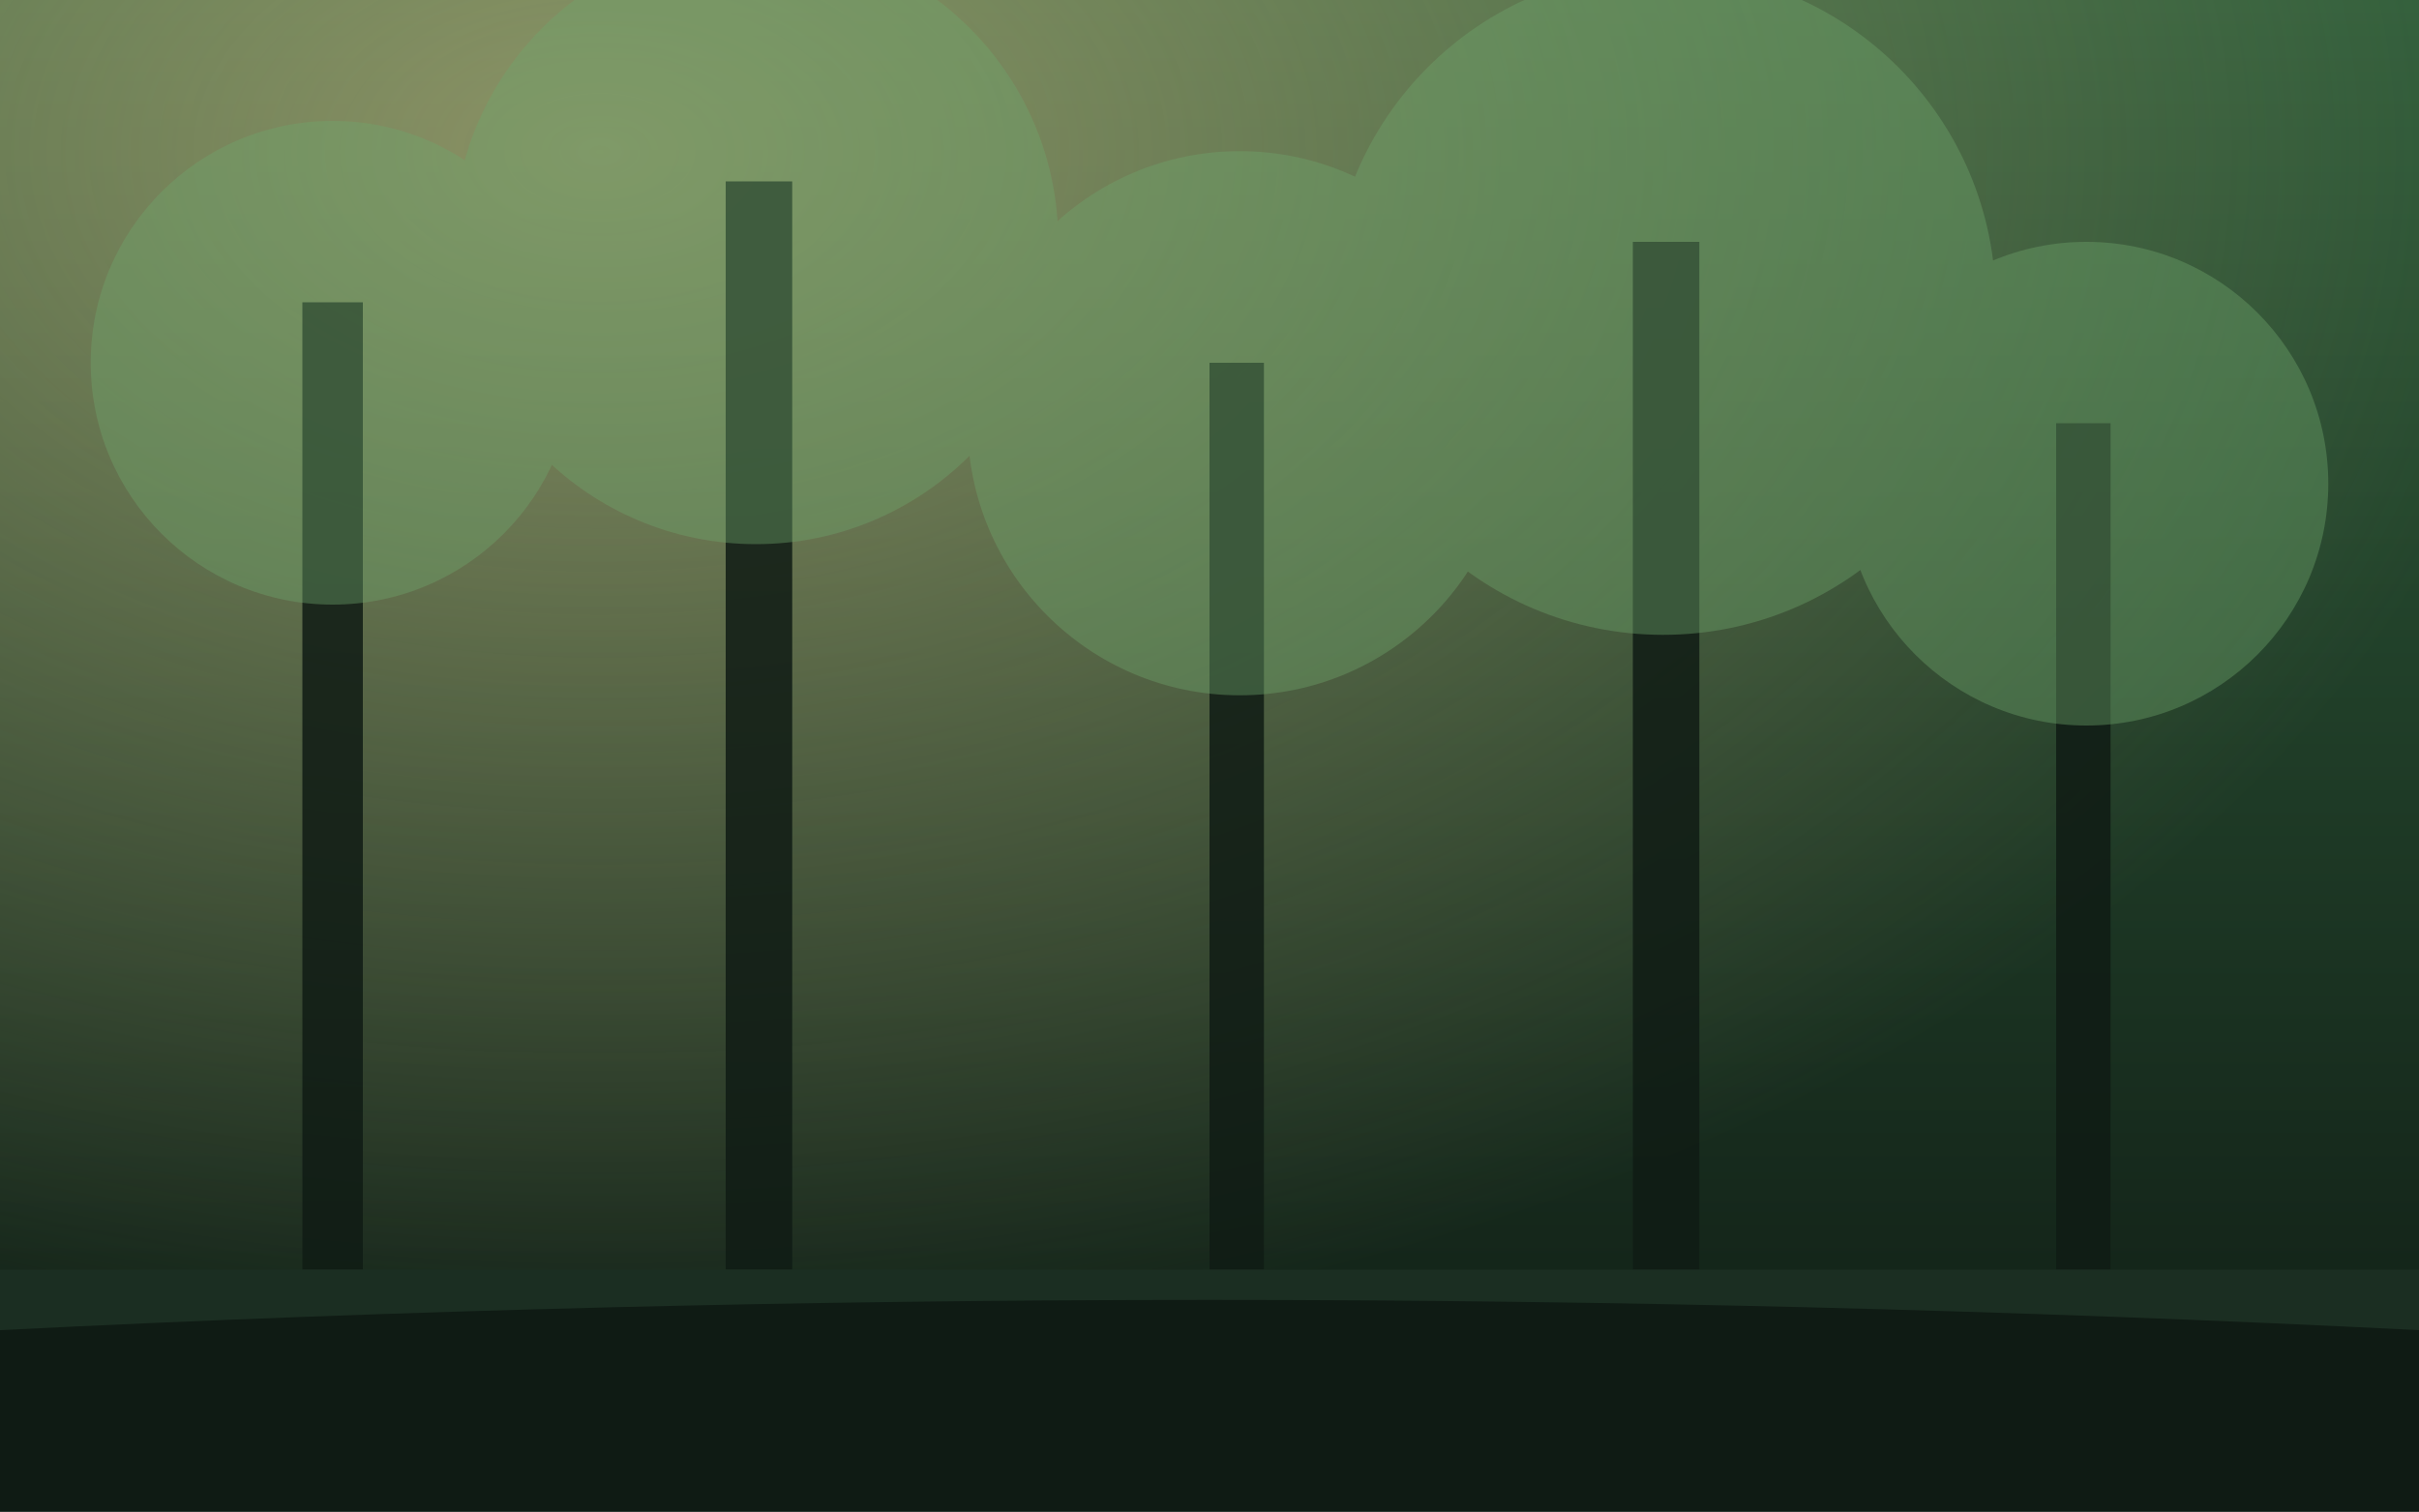
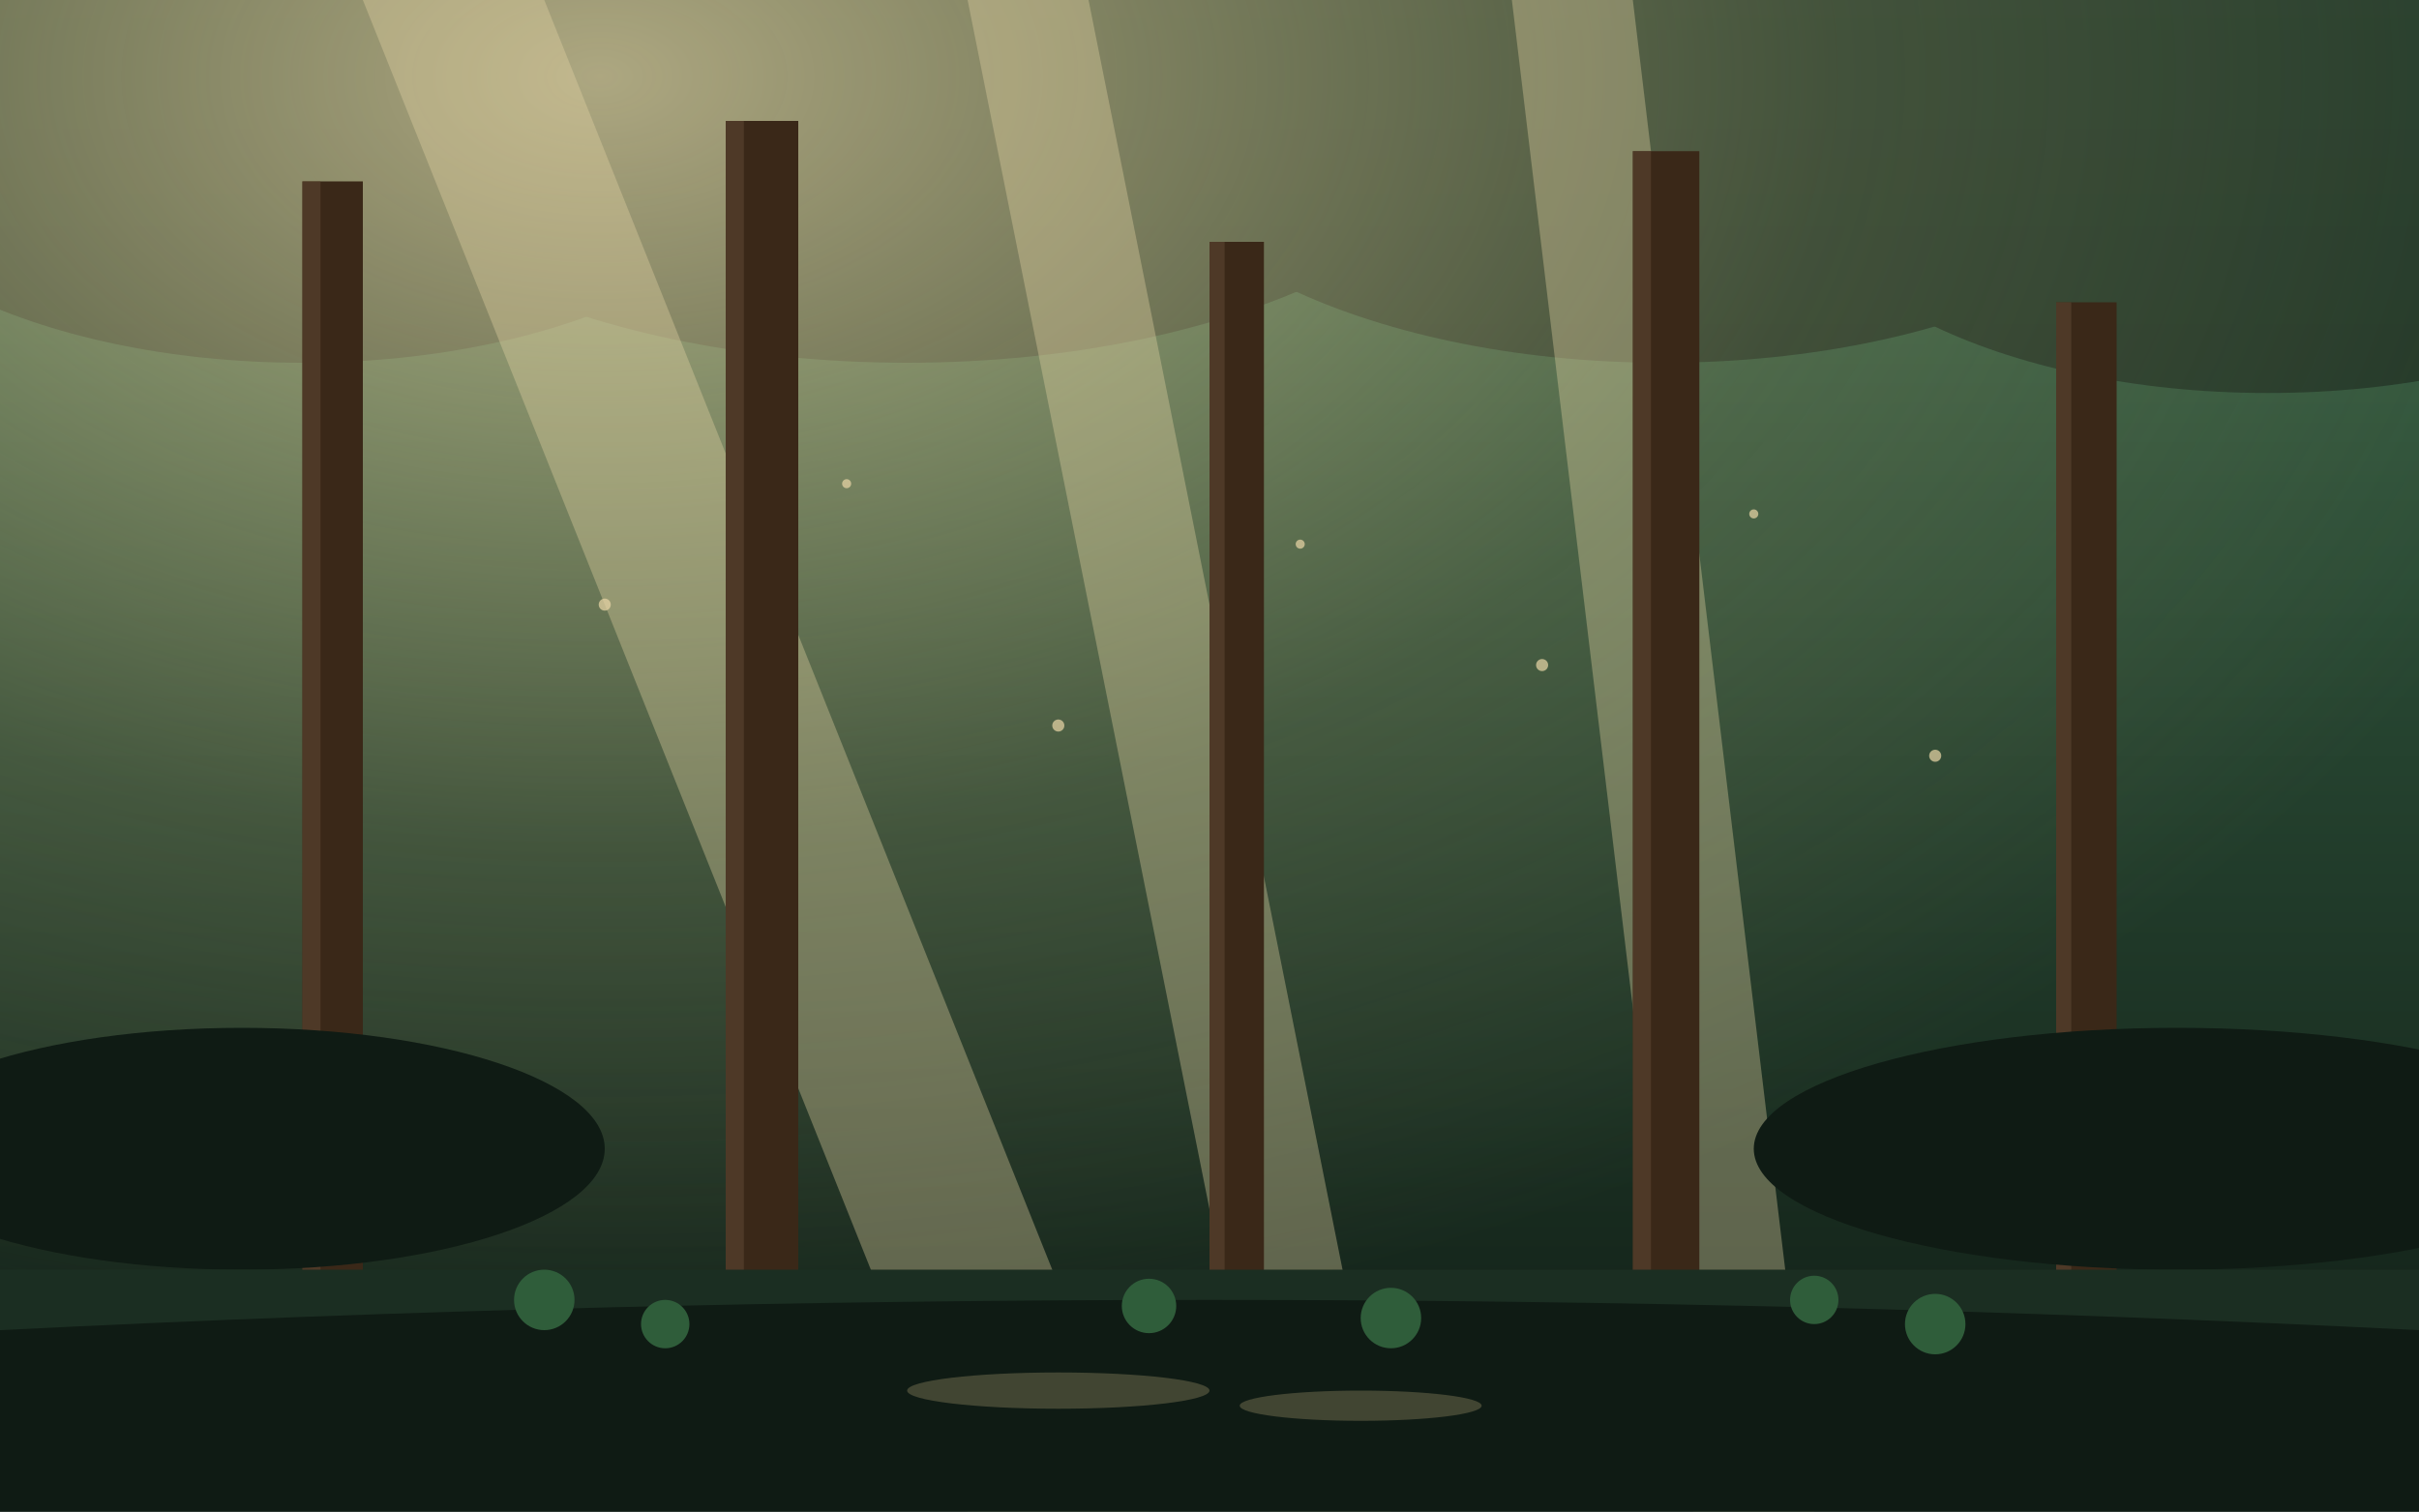
<svg xmlns="http://www.w3.org/2000/svg" viewBox="0 0 800 500" role="img" aria-label="木漏れ日のキャンパス">
  <defs>
    <linearGradient id="sky1" x1="0" y1="0" x2="0" y2="1">
-       <stop offset="0" stop-color="#2F5D3A" />
+       <stop offset="0" stop-color="#3a6849" />
      <stop offset="1" stop-color="#0F1B14" />
    </linearGradient>
-     <radialGradient id="ray" cx="0.25" cy="0.1" r="0.8">
-       <stop offset="0" stop-color="#D9C28B" stop-opacity="0.55" />
+     <radialGradient id="ray1" cx="0.25" cy="0.05" r="0.85">
+       <stop offset="0" stop-color="#E9D6A6" stop-opacity="0.7" />
+       <stop offset="0.6" stop-color="#D9C28B" stop-opacity="0.18" />
      <stop offset="1" stop-color="#D9C28B" stop-opacity="0" />
    </radialGradient>
  </defs>
  <rect width="800" height="500" fill="url(#sky1)" />
-   <rect width="800" height="500" fill="url(#ray)" />
-   <g fill="#0F1B14" opacity="0.85">
-     <rect x="100" y="100" width="20" height="320" />
-     <rect x="240" y="60" width="22" height="360" />
-     <rect x="400" y="120" width="18" height="300" />
-     <rect x="540" y="80" width="22" height="340" />
-     <rect x="680" y="140" width="18" height="280" />
+   <g fill="#1B2E22" opacity="0.8">
+     <ellipse cx="100" cy="40" rx="160" ry="80" />
+     <ellipse cx="300" cy="20" rx="200" ry="100" />
+     <ellipse cx="550" cy="30" rx="180" ry="90" />
+     <ellipse cx="750" cy="50" rx="160" ry="80" />
  </g>
-   <g fill="#6FA46B" opacity="0.4">
-     <circle cx="110" cy="120" r="80" />
-     <circle cx="250" cy="80" r="100" />
-     <circle cx="410" cy="140" r="90" />
-     <circle cx="550" cy="100" r="110" />
-     <circle cx="690" cy="160" r="80" />
+   <rect width="800" height="500" fill="url(#ray1)" />
+   <g opacity="0.35">
+     <polygon points="120,0 180,0 380,500 320,500" fill="#E9D6A6" />
+     <polygon points="320,0 360,0 460,500 420,500" fill="#E9D6A6" />
+     <polygon points="500,0 540,0 600,500 560,500" fill="#E9D6A6" />
+   </g>
+   <g fill="#3a2818">
+     <rect x="100" y="60" width="20" height="380" />
+     <rect x="240" y="40" width="24" height="400" />
+     <rect x="400" y="80" width="18" height="360" />
+     <rect x="540" y="50" width="22" height="390" />
+     <rect x="680" y="100" width="20" height="340" />
+   </g>
+   <g fill="#5B4530" opacity="0.6">
+     <rect x="100" y="60" width="6" height="380" />
+     <rect x="240" y="40" width="6" height="400" />
+     <rect x="400" y="80" width="5" height="360" />
+     <rect x="540" y="50" width="6" height="390" />
+     <rect x="680" y="100" width="5" height="340" />
+   </g>
+   <g fill="#0F1B14">
+     <ellipse cx="80" cy="380" rx="120" ry="40" />
+     <ellipse cx="720" cy="380" rx="140" ry="40" />
  </g>
  <rect y="420" width="800" height="80" fill="#1B2E22" />
  <path d="M0,440 Q400,420 800,440 L800,500 L0,500 Z" fill="#0F1B14" />
+   <g fill="#2F5D3A">
+     <circle cx="180" cy="430" r="10" />
+     <circle cx="220" cy="438" r="8" />
+     <circle cx="380" cy="432" r="9" />
+     <circle cx="460" cy="436" r="10" />
+     <circle cx="600" cy="430" r="8" />
+     <circle cx="640" cy="438" r="10" />
+   </g>
+   <g fill="#D9C28B" opacity="0.25">
+     <ellipse cx="350" cy="460" rx="50" ry="6" />
+     <ellipse cx="450" cy="465" rx="40" ry="5" />
+   </g>
+   <g fill="#E9D6A6" opacity="0.7">
+     <circle cx="200" cy="200" r="2" />
+     <circle cx="280" cy="160" r="1.5" />
+     <circle cx="350" cy="240" r="2" />
+     <circle cx="430" cy="180" r="1.5" />
+     <circle cx="510" cy="220" r="2" />
+     <circle cx="580" cy="170" r="1.5" />
+     <circle cx="640" cy="250" r="2" />
+   </g>
</svg>
